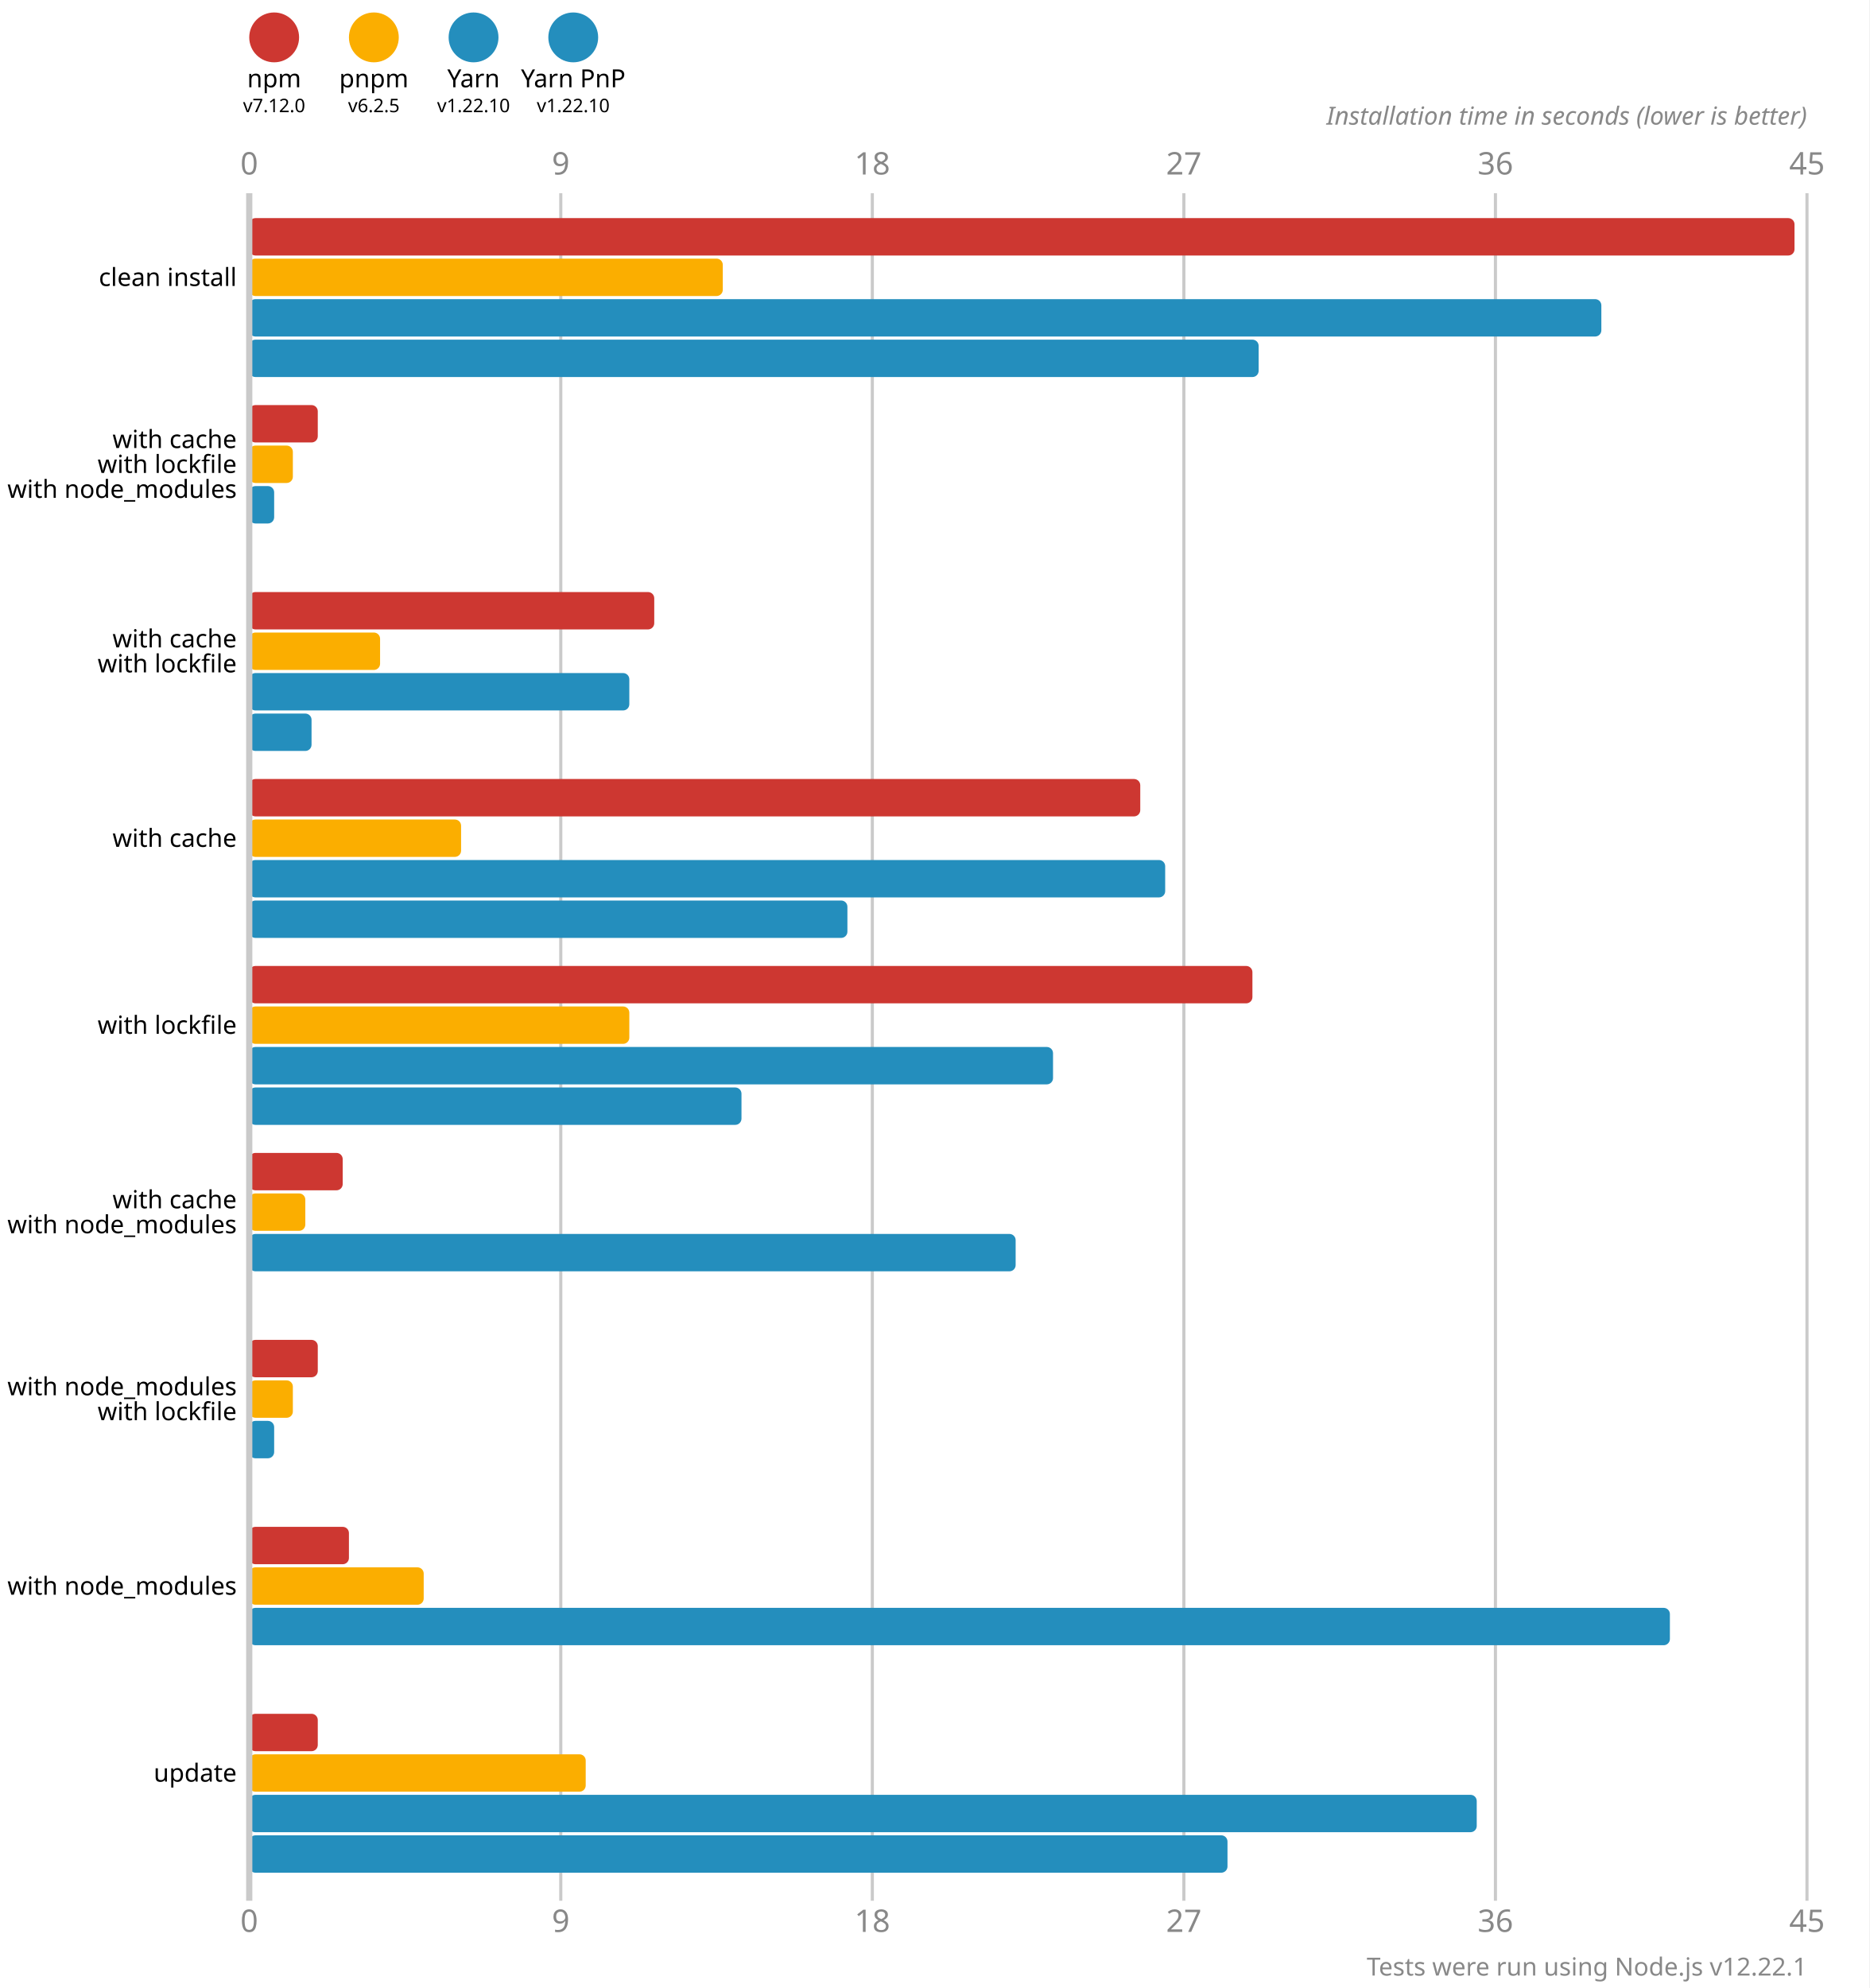
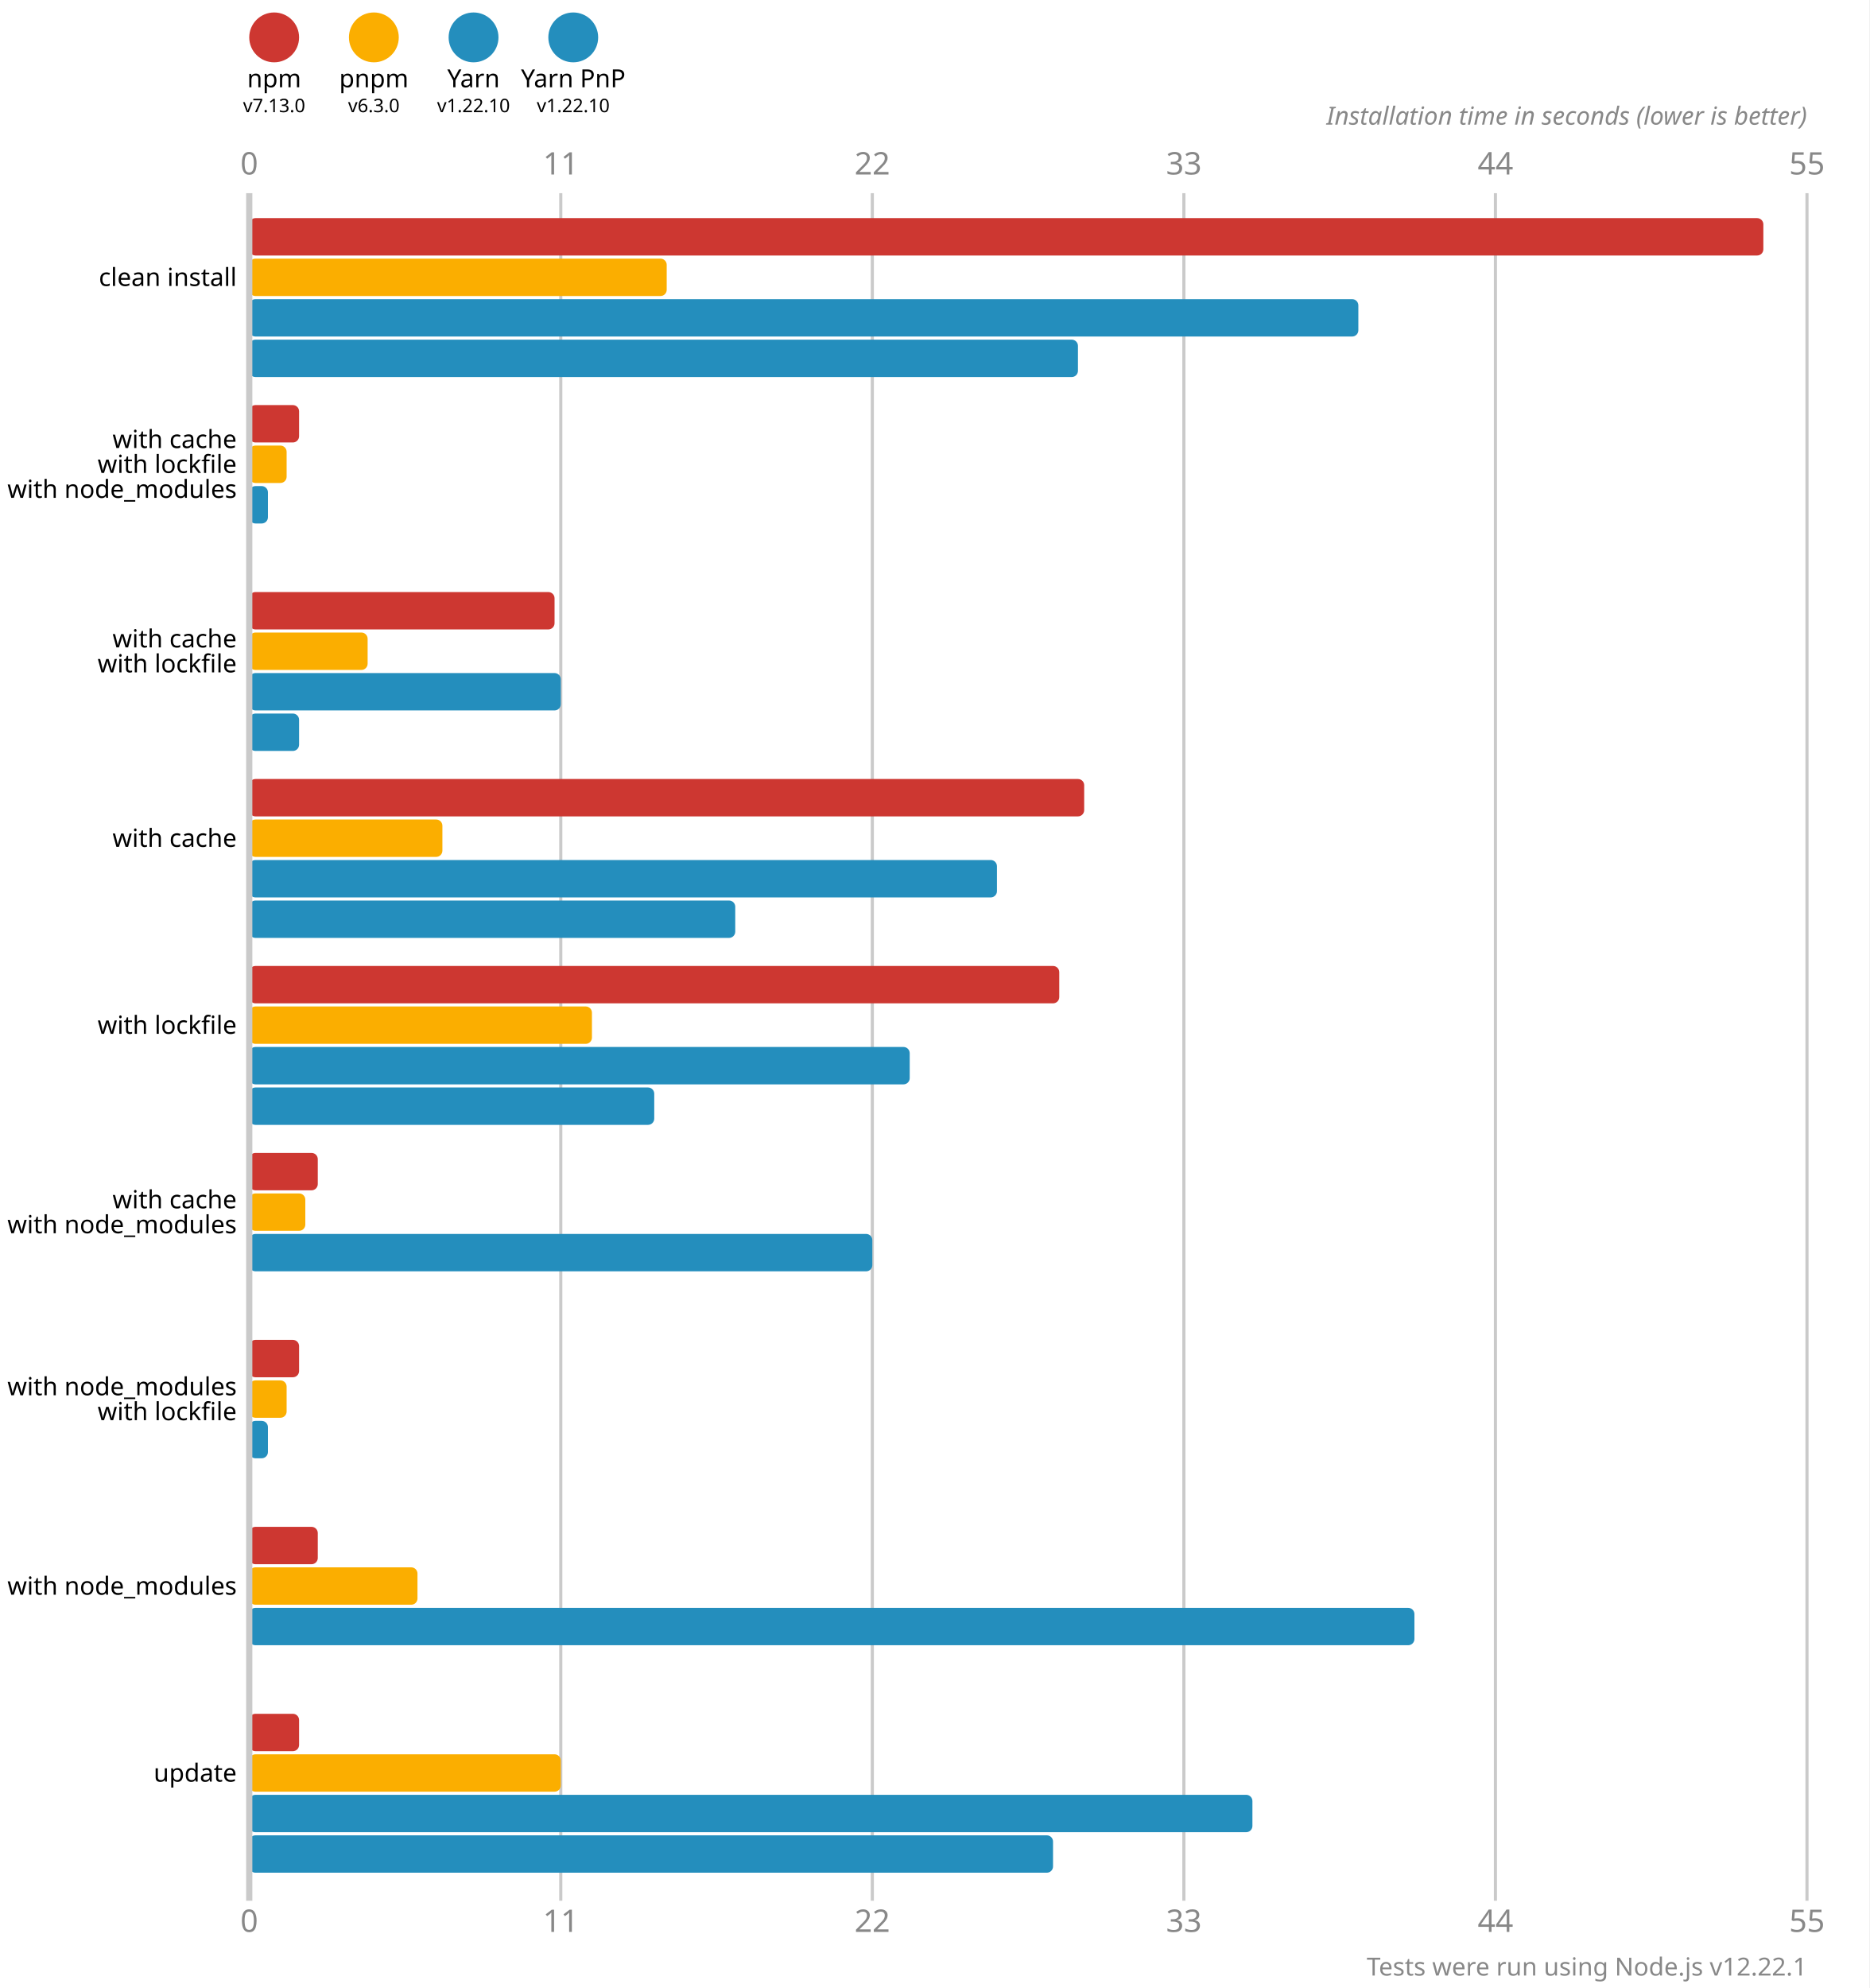
<svg xmlns="http://www.w3.org/2000/svg" version="1.1" viewBox="0 0 300 319">
  <style>
    .font { font-family: sans-serif; }
    .s3 { font-size: 3px; }
    .s4 { font-size: 4px; }
    .s5 { font-size: 5px; }
    .line { stroke: #cacaca; }
    .width { stroke-width: 0.5; }
    .text { fill: #888; }
  </style>
  <rect x="0" y="0" width="300" height="319" fill="#fff" />
  <circle cx="44" cy="6" r="4" fill="#cd3731" />
  <text x="44" y="14" class="font s4" text-anchor="middle">npm</text>
-   <text x="44" y="18" class="font s3" text-anchor="middle">v7.12.0</text>
+   <text x="44" y="18" class="font s3" text-anchor="middle">v7.13.0</text>
  <circle cx="60" cy="6" r="4" fill="#fbae00" />
  <text x="60" y="14" class="font s4" text-anchor="middle">pnpm</text>
-   <text x="60" y="18" class="font s3" text-anchor="middle">v6.2.5</text>
+   <text x="60" y="18" class="font s3" text-anchor="middle">v6.3.0</text>
  <circle cx="76" cy="6" r="4" fill="#248ebd" />
  <text x="76" y="14" class="font s4" text-anchor="middle">Yarn</text>
  <text x="76" y="18" class="font s3" text-anchor="middle">v1.22.10</text>
  <circle cx="92" cy="6" r="4" fill="#248ebd" />
  <text x="92" y="14" class="font s4" text-anchor="middle">Yarn PnP</text>
  <text x="92" y="18" class="font s3" text-anchor="middle">v1.22.10</text>
  <text x="40" y="28" class="font s5 text" text-anchor="middle">0</text>
  <text x="40" y="310" class="font s5 text" text-anchor="middle">0</text>
  <line x1="90" y1="31" x2="90" y2="305" class="line width" />
-   <text x="90" y="28" class="font s5 text" text-anchor="middle">9</text>
-   <text x="90" y="310" class="font s5 text" text-anchor="middle">9</text>
+   <text x="90" y="28" class="font s5 text" text-anchor="middle">11</text>
+   <text x="90" y="310" class="font s5 text" text-anchor="middle">11</text>
  <line x1="140" y1="31" x2="140" y2="305" class="line width" />
-   <text x="140" y="28" class="font s5 text" text-anchor="middle">18</text>
-   <text x="140" y="310" class="font s5 text" text-anchor="middle">18</text>
+   <text x="140" y="28" class="font s5 text" text-anchor="middle">22</text>
+   <text x="140" y="310" class="font s5 text" text-anchor="middle">22</text>
  <line x1="190" y1="31" x2="190" y2="305" class="line width" />
-   <text x="190" y="28" class="font s5 text" text-anchor="middle">27</text>
-   <text x="190" y="310" class="font s5 text" text-anchor="middle">27</text>
+   <text x="190" y="28" class="font s5 text" text-anchor="middle">33</text>
+   <text x="190" y="310" class="font s5 text" text-anchor="middle">33</text>
  <line x1="240" y1="31" x2="240" y2="305" class="line width" />
-   <text x="240" y="28" class="font s5 text" text-anchor="middle">36</text>
-   <text x="240" y="310" class="font s5 text" text-anchor="middle">36</text>
+   <text x="240" y="28" class="font s5 text" text-anchor="middle">44</text>
+   <text x="240" y="310" class="font s5 text" text-anchor="middle">44</text>
  <line x1="290" y1="31" x2="290" y2="305" class="line width" />
-   <text x="290" y="28" class="font s5 text" text-anchor="middle">45</text>
-   <text x="290" y="310" class="font s5 text" text-anchor="middle">45</text>
+   <text x="290" y="28" class="font s5 text" text-anchor="middle">55</text>
+   <text x="290" y="310" class="font s5 text" text-anchor="middle">55</text>
  <text x="290" y="20" class="font s4 text" font-style="italic" text-anchor="end">Installation time in seconds (lower is better)</text>
-   <rect x="40" y="35" width="248" height="6" fill="#cd3731" rx="1" ry="1" />
-   <rect x="40" y="41.5" width="76" height="6" fill="#fbae00" rx="1" ry="1" />
-   <rect x="40" y="48" width="217" height="6" fill="#248ebd" rx="1" ry="1" />
-   <rect x="40" y="54.5" width="162" height="6" fill="#248ebd" rx="1" ry="1" />
-   <rect x="40" y="65" width="11" height="6" fill="#cd3731" rx="1" ry="1" />
-   <rect x="40" y="71.5" width="7" height="6" fill="#fbae00" rx="1" ry="1" />
-   <rect x="40" y="78" width="4" height="6" fill="#248ebd" rx="1" ry="1" />
+   <rect x="40" y="35" width="243" height="6" fill="#cd3731" rx="1" ry="1" />
+   <rect x="40" y="41.5" width="67" height="6" fill="#fbae00" rx="1" ry="1" />
+   <rect x="40" y="48" width="178" height="6" fill="#248ebd" rx="1" ry="1" />
+   <rect x="40" y="54.5" width="133" height="6" fill="#248ebd" rx="1" ry="1" />
+   <rect x="40" y="65" width="8" height="6" fill="#cd3731" rx="1" ry="1" />
+   <rect x="40" y="71.5" width="6" height="6" fill="#fbae00" rx="1" ry="1" />
+   <rect x="40" y="78" width="3" height="6" fill="#248ebd" rx="1" ry="1" />
  <rect x="40" y="84.5" width="0" height="6" fill="#248ebd" rx="1" ry="1" />
-   <rect x="40" y="95" width="65" height="6" fill="#cd3731" rx="1" ry="1" />
-   <rect x="40" y="101.5" width="21" height="6" fill="#fbae00" rx="1" ry="1" />
-   <rect x="40" y="108" width="61" height="6" fill="#248ebd" rx="1" ry="1" />
-   <rect x="40" y="114.5" width="10" height="6" fill="#248ebd" rx="1" ry="1" />
-   <rect x="40" y="125" width="143" height="6" fill="#cd3731" rx="1" ry="1" />
-   <rect x="40" y="131.5" width="34" height="6" fill="#fbae00" rx="1" ry="1" />
-   <rect x="40" y="138" width="147" height="6" fill="#248ebd" rx="1" ry="1" />
-   <rect x="40" y="144.5" width="96" height="6" fill="#248ebd" rx="1" ry="1" />
-   <rect x="40" y="155" width="161" height="6" fill="#cd3731" rx="1" ry="1" />
-   <rect x="40" y="161.5" width="61" height="6" fill="#fbae00" rx="1" ry="1" />
-   <rect x="40" y="168" width="129" height="6" fill="#248ebd" rx="1" ry="1" />
-   <rect x="40" y="174.5" width="79" height="6" fill="#248ebd" rx="1" ry="1" />
-   <rect x="40" y="185" width="15" height="6" fill="#cd3731" rx="1" ry="1" />
+   <rect x="40" y="95" width="49" height="6" fill="#cd3731" rx="1" ry="1" />
+   <rect x="40" y="101.5" width="19" height="6" fill="#fbae00" rx="1" ry="1" />
+   <rect x="40" y="108" width="50" height="6" fill="#248ebd" rx="1" ry="1" />
+   <rect x="40" y="114.5" width="8" height="6" fill="#248ebd" rx="1" ry="1" />
+   <rect x="40" y="125" width="134" height="6" fill="#cd3731" rx="1" ry="1" />
+   <rect x="40" y="131.5" width="31" height="6" fill="#fbae00" rx="1" ry="1" />
+   <rect x="40" y="138" width="120" height="6" fill="#248ebd" rx="1" ry="1" />
+   <rect x="40" y="144.5" width="78" height="6" fill="#248ebd" rx="1" ry="1" />
+   <rect x="40" y="155" width="130" height="6" fill="#cd3731" rx="1" ry="1" />
+   <rect x="40" y="161.5" width="55" height="6" fill="#fbae00" rx="1" ry="1" />
+   <rect x="40" y="168" width="106" height="6" fill="#248ebd" rx="1" ry="1" />
+   <rect x="40" y="174.5" width="65" height="6" fill="#248ebd" rx="1" ry="1" />
+   <rect x="40" y="185" width="11" height="6" fill="#cd3731" rx="1" ry="1" />
  <rect x="40" y="191.5" width="9" height="6" fill="#fbae00" rx="1" ry="1" />
-   <rect x="40" y="198" width="123" height="6" fill="#248ebd" rx="1" ry="1" />
+   <rect x="40" y="198" width="100" height="6" fill="#248ebd" rx="1" ry="1" />
  <rect x="40" y="204.5" width="0" height="6" fill="#248ebd" rx="1" ry="1" />
-   <rect x="40" y="215" width="11" height="6" fill="#cd3731" rx="1" ry="1" />
-   <rect x="40" y="221.5" width="7" height="6" fill="#fbae00" rx="1" ry="1" />
-   <rect x="40" y="228" width="4" height="6" fill="#248ebd" rx="1" ry="1" />
+   <rect x="40" y="215" width="8" height="6" fill="#cd3731" rx="1" ry="1" />
+   <rect x="40" y="221.5" width="6" height="6" fill="#fbae00" rx="1" ry="1" />
+   <rect x="40" y="228" width="3" height="6" fill="#248ebd" rx="1" ry="1" />
  <rect x="40" y="234.5" width="0" height="6" fill="#248ebd" rx="1" ry="1" />
-   <rect x="40" y="245" width="16" height="6" fill="#cd3731" rx="1" ry="1" />
-   <rect x="40" y="251.5" width="28" height="6" fill="#fbae00" rx="1" ry="1" />
-   <rect x="40" y="258" width="228" height="6" fill="#248ebd" rx="1" ry="1" />
+   <rect x="40" y="245" width="11" height="6" fill="#cd3731" rx="1" ry="1" />
+   <rect x="40" y="251.5" width="27" height="6" fill="#fbae00" rx="1" ry="1" />
+   <rect x="40" y="258" width="187" height="6" fill="#248ebd" rx="1" ry="1" />
  <rect x="40" y="264.5" width="0" height="6" fill="#248ebd" rx="1" ry="1" />
-   <rect x="40" y="275" width="11" height="6" fill="#cd3731" rx="1" ry="1" />
-   <rect x="40" y="281.5" width="54" height="6" fill="#fbae00" rx="1" ry="1" />
-   <rect x="40" y="288" width="197" height="6" fill="#248ebd" rx="1" ry="1" />
-   <rect x="40" y="294.5" width="157" height="6" fill="#248ebd" rx="1" ry="1" />
+   <rect x="40" y="275" width="8" height="6" fill="#cd3731" rx="1" ry="1" />
+   <rect x="40" y="281.5" width="50" height="6" fill="#fbae00" rx="1" ry="1" />
+   <rect x="40" y="288" width="161" height="6" fill="#248ebd" rx="1" ry="1" />
+   <rect x="40" y="294.5" width="129" height="6" fill="#248ebd" rx="1" ry="1" />
  <line x1="40" y1="31" x2="40" y2="305" class="line" />
  <text x="38" y="44.5" class="font s4" dominant-baseline="middle" text-anchor="end">clean install</text>
  <text x="38" y="70.5" class="font s4" dominant-baseline="middle" text-anchor="end">with cache</text>
  <text x="38" y="74.5" class="font s4" dominant-baseline="middle" text-anchor="end">with lockfile</text>
  <text x="38" y="78.5" class="font s4" dominant-baseline="middle" text-anchor="end">with node_modules</text>
  <text x="38" y="102.5" class="font s4" dominant-baseline="middle" text-anchor="end">with cache</text>
  <text x="38" y="106.5" class="font s4" dominant-baseline="middle" text-anchor="end">with lockfile</text>
  <text x="38" y="134.5" class="font s4" dominant-baseline="middle" text-anchor="end">with cache</text>
  <text x="38" y="164.5" class="font s4" dominant-baseline="middle" text-anchor="end">with lockfile</text>
  <text x="38" y="192.5" class="font s4" dominant-baseline="middle" text-anchor="end">with cache</text>
  <text x="38" y="196.5" class="font s4" dominant-baseline="middle" text-anchor="end">with node_modules</text>
  <text x="38" y="222.5" class="font s4" dominant-baseline="middle" text-anchor="end">with node_modules</text>
  <text x="38" y="226.5" class="font s4" dominant-baseline="middle" text-anchor="end">with lockfile</text>
  <text x="38" y="254.5" class="font s4" dominant-baseline="middle" text-anchor="end">with node_modules</text>
  <text x="38" y="284.5" class="font s4" dominant-baseline="middle" text-anchor="end">update</text>
  <text x="290" y="317" class="font s4 text" text-anchor="end">Tests were run using Node.js v12.22.1</text>
</svg>
